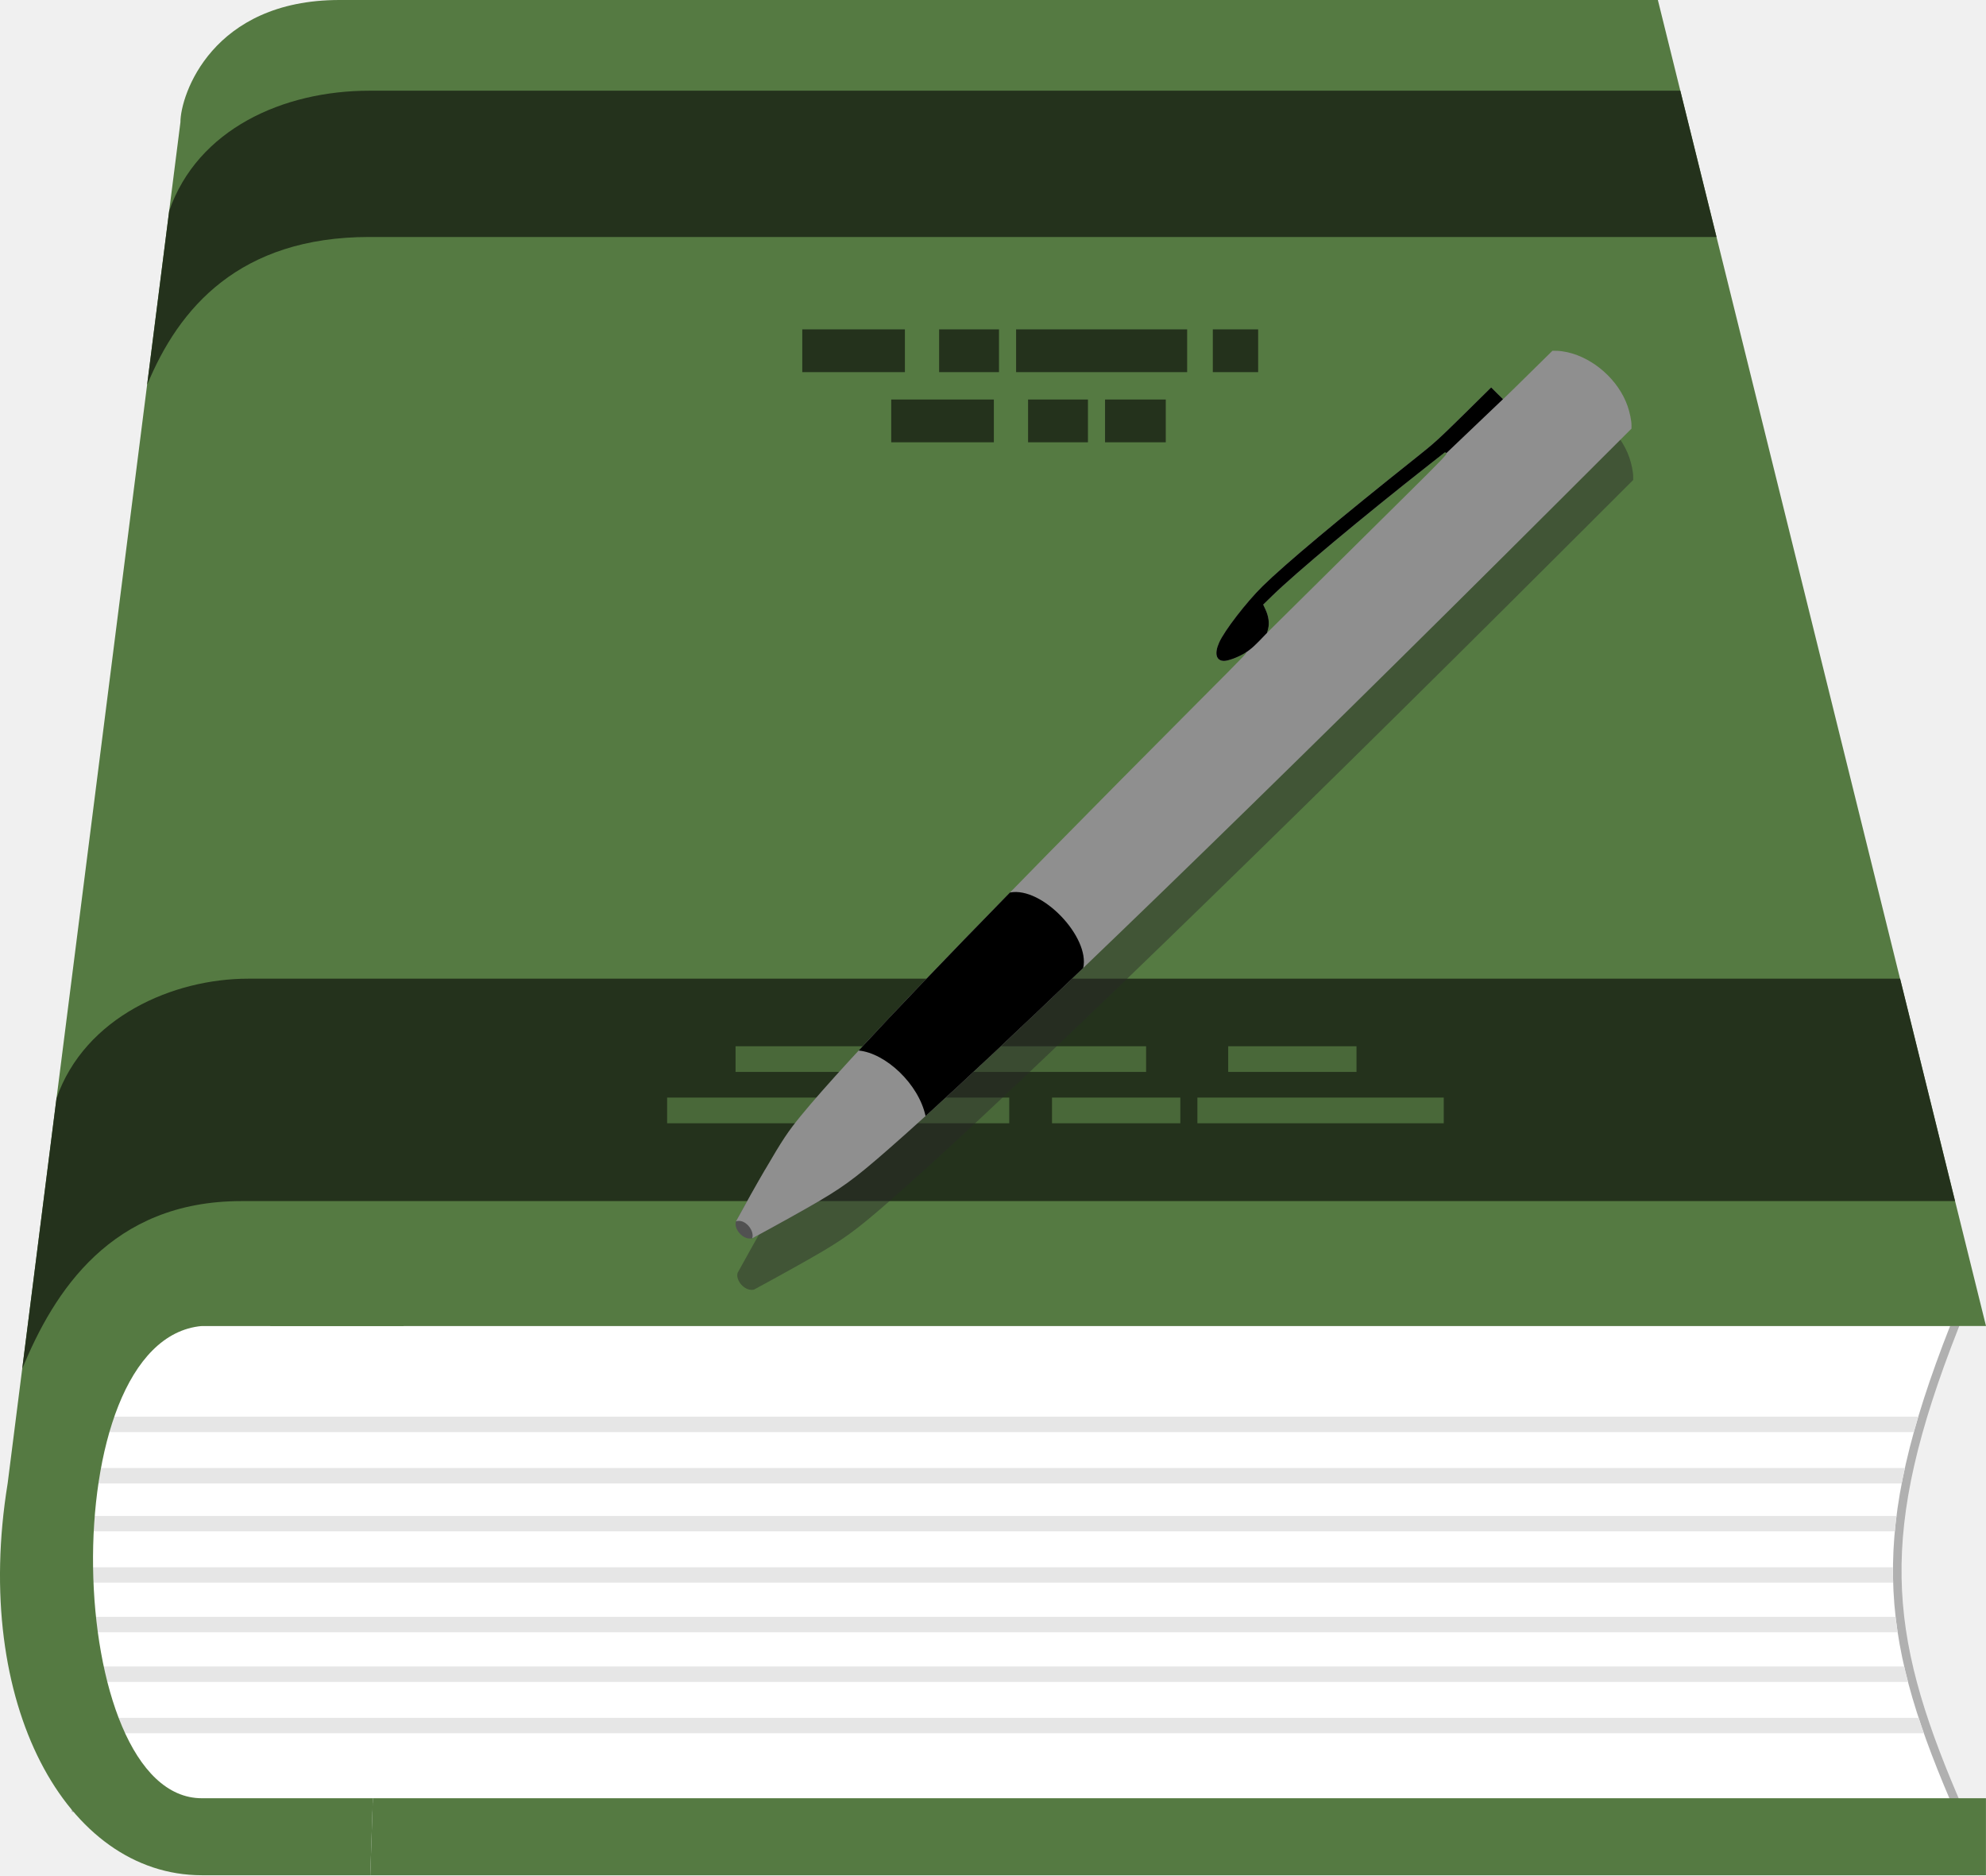
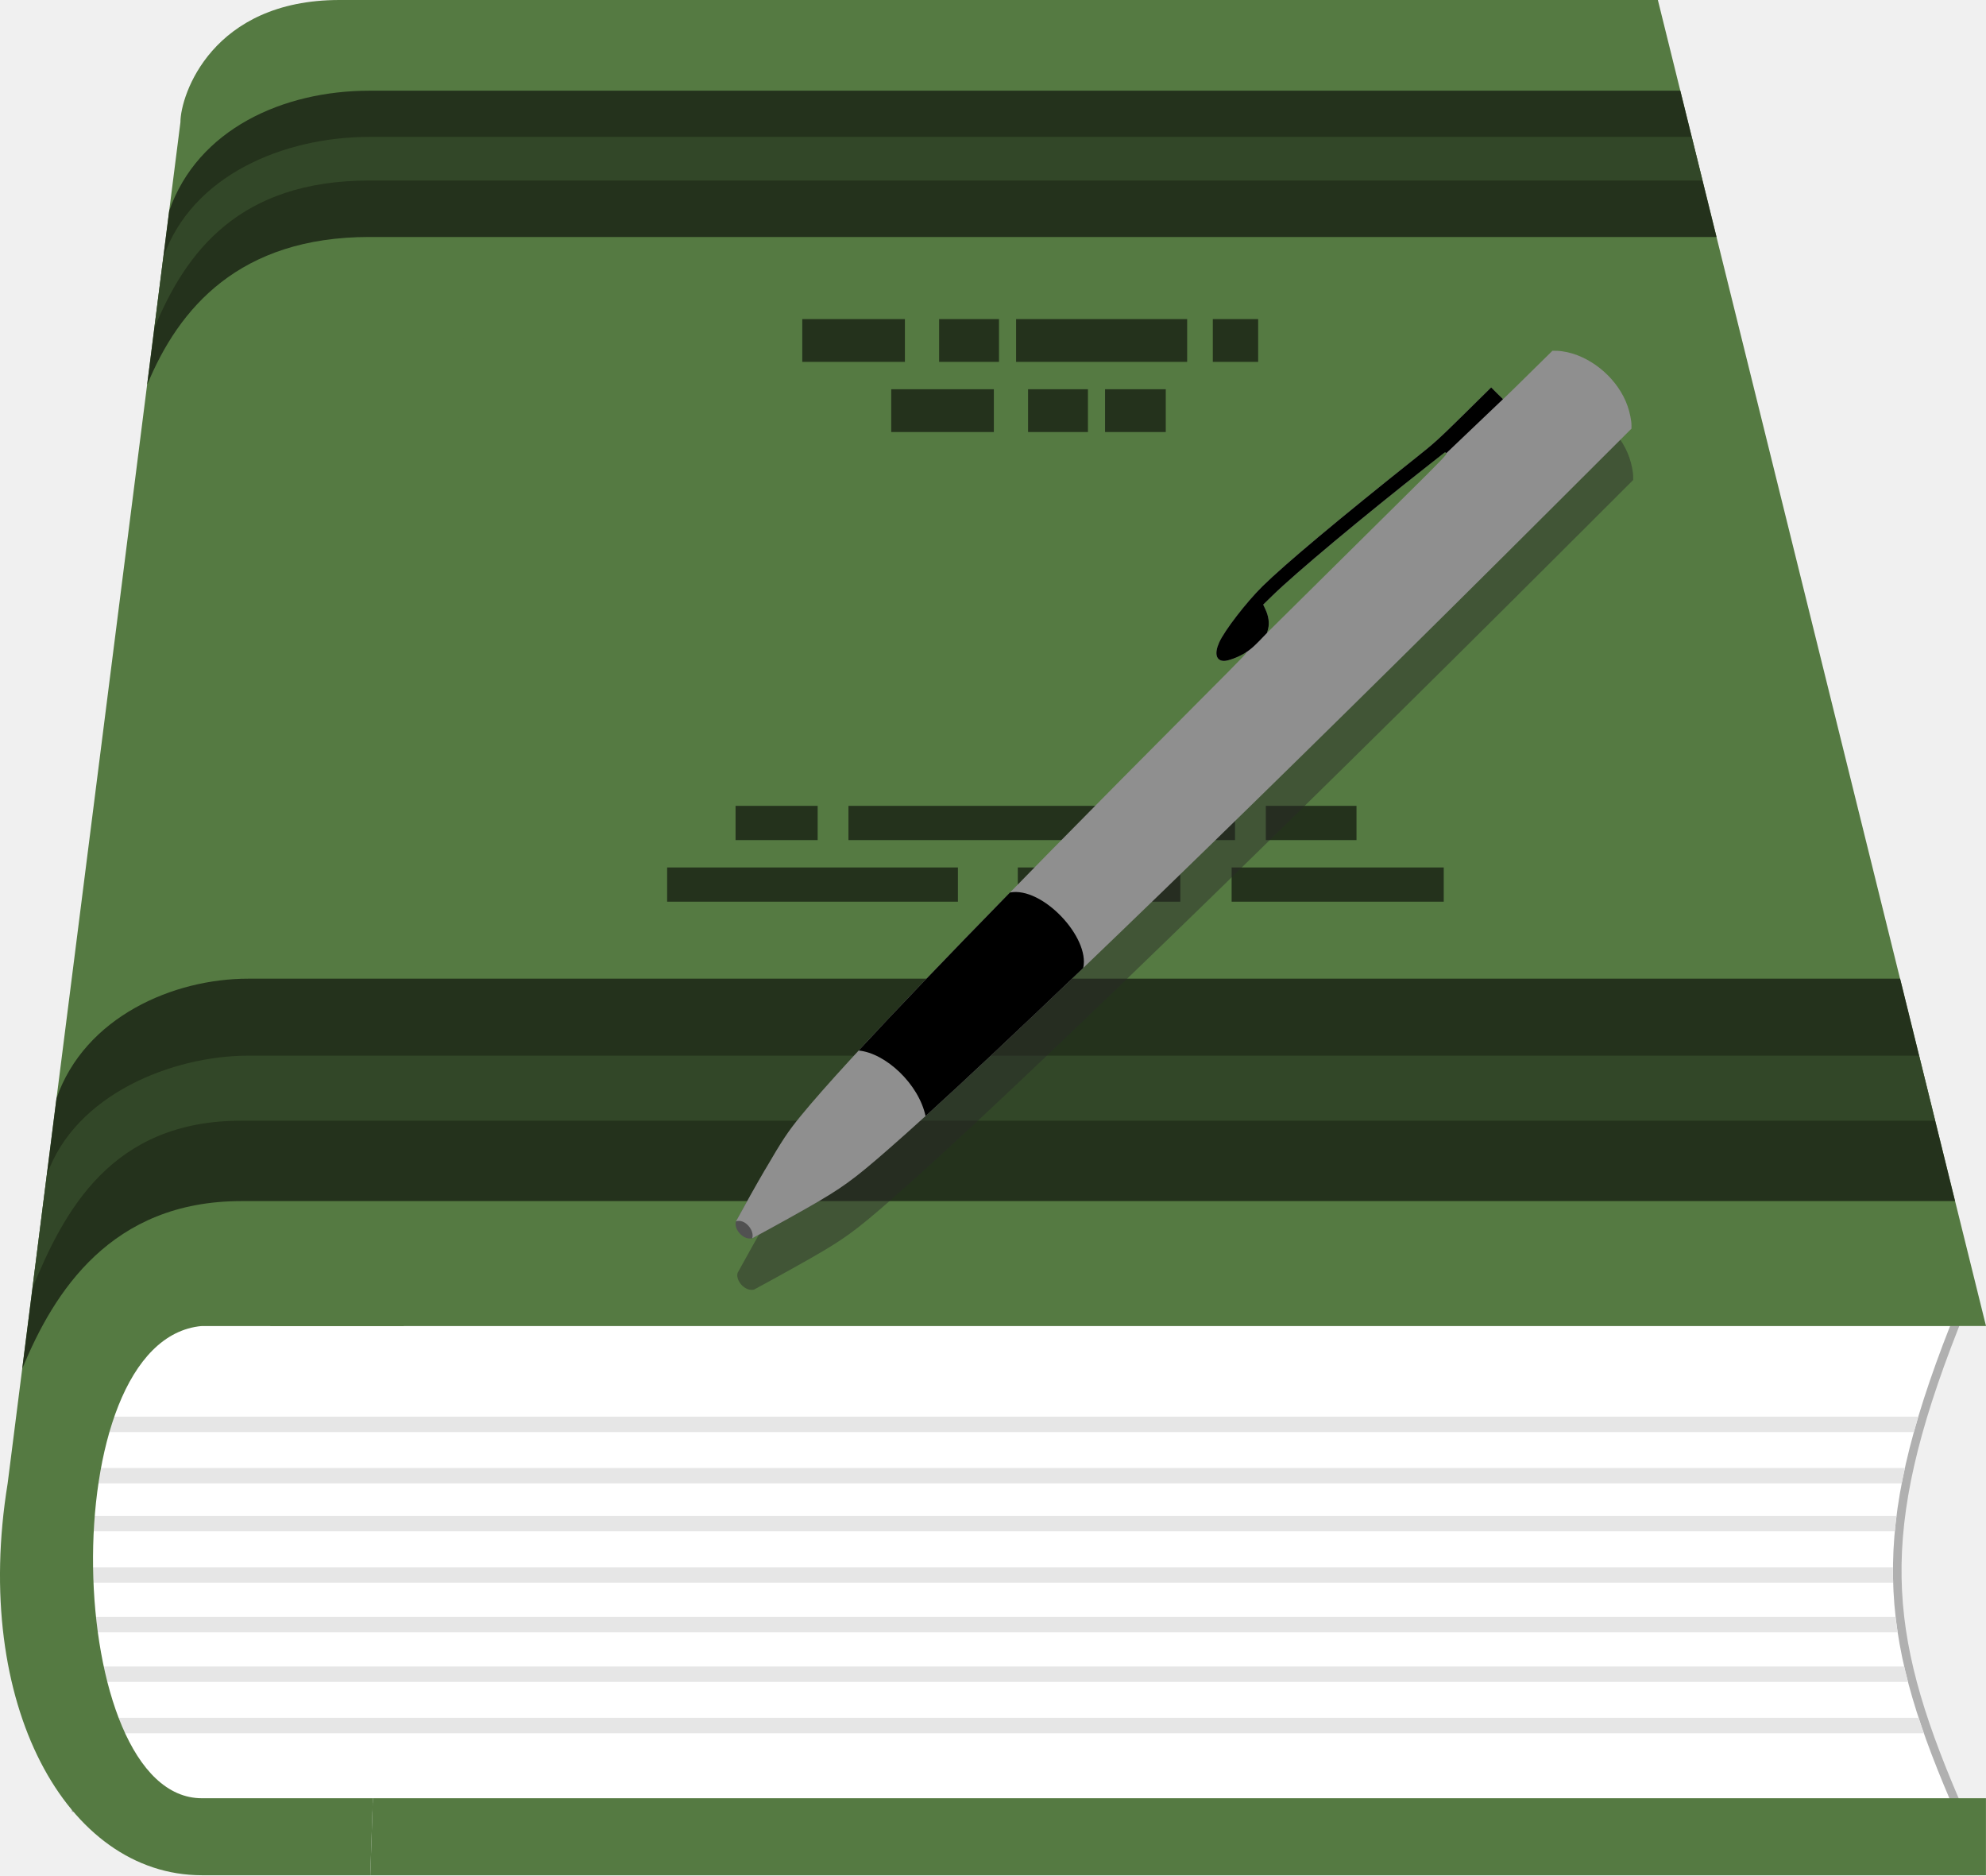
<svg xmlns="http://www.w3.org/2000/svg" width="1161" height="1096" viewBox="0 0 1161 1096" fill="none">
-   <path d="M47 772.5H44.5V775V1054V1056.5L47.005 1056.5L1140 1054.5L1143.78 1054.49L1142.3 1051.02C1121.55 1002.42 1109.85 963.581 1109.15 922.015C1108.44 880.438 1118.72 835.895 1142.33 775.916L1143.67 772.5H1140H47Z" fill="white" stroke="#B0B0B0" stroke-width="5" />
-   <path fill-rule="evenodd" clip-rule="evenodd" d="M46.971 837V828H1121.39C1120.48 831.038 1119.61 834.037 1118.79 837H46.971ZM46.971 867V858H1113.55C1112.88 861.035 1112.26 864.034 1111.69 867H46.971ZM46.971 895V886H1108.65C1108.27 889.028 1107.94 892.026 1107.67 895H46.971ZM46.971 925V916H1106.59C1106.57 919.016 1106.6 922.014 1106.69 925H46.971ZM46.971 954V945H1108.12C1108.47 948.001 1108.86 951 1109.32 954H46.971ZM46.971 983V974H1113.14C1113.83 976.987 1114.57 979.985 1115.36 983H46.971ZM46.971 1013V1004H1121.58C1122.55 1006.97 1123.57 1009.97 1124.64 1013H46.971Z" fill="#E6E6E6" />
+   <path d="M47 772.5H44.5V775V1054V1056.5L47.005 1056.5L1140 1054.5L1143.78 1054.49L1142.3 1051.02C1121.55 1002.42 1109.85 963.581 1109.15 922.015C1108.44 880.439 1118.72 835.895 1142.33 775.916L1143.67 772.5H1140H47Z" fill="white" stroke="#B0B0B0" stroke-width="5" />
+   <path fill-rule="evenodd" clip-rule="evenodd" d="M46.972 837V828H1121.39C1120.48 831.038 1119.62 834.037 1118.79 837H46.972ZM46.972 867V858H1113.55C1112.88 861.035 1112.26 864.034 1111.69 867H46.972ZM46.972 895V886H1108.65C1108.27 889.028 1107.94 892.027 1107.67 895H46.972ZM46.972 925V916H1106.59C1106.57 919.016 1106.6 922.015 1106.69 925H46.972ZM46.972 954V945H1108.12C1108.47 948.002 1108.87 951 1109.32 954H46.972ZM46.972 983V974H1113.14C1113.83 976.987 1114.57 979.985 1115.36 983H46.972ZM46.972 1013V1004H1121.58C1122.55 1006.97 1123.57 1009.97 1124.64 1013H46.972Z" fill="#E6E6E6" />
  <path d="M217.971 1051H1160.97V1096H216.471L217.971 1051Z" fill="#557A42" />
-   <path d="M208.936 -6.10352e-05H969.178L1161 775H158L208.936 -6.10352e-05Z" fill="#557A42" />
-   <path d="M105.471 71.5C105.471 55.5 123.971 -7.6592e-05 198.471 -6.10352e-05H282.971L235.971 775H117.971C29.471 783 36.966 1051 118 1051H218L216.471 1096H117.971C38.971 1096 -16.529 996 4.471 867L105.471 71.5Z" fill="#557A42" />
+   <path d="M208.936 0H969.178L1161 775H158L208.936 0Z" fill="#557A42" />
+   <path d="M105.471 71.5C105.471 55.5 123.971 -1.55568e-05 198.471 0H282.971L235.971 775H117.971C29.471 783 36.966 1051 118 1051H218L216.471 1096H117.971C38.971 1096 -16.529 996 4.471 867L105.471 71.5Z" fill="#557A42" />
  <path d="M1110.8 572H145C101.5 572 49.606 594.194 33 642L13 799.99C31.471 754.99 65 702 141 702H1142.9L1110.8 572Z" fill="#24321C" />
+   <path opacity="0.3" d="M1121.95 617H145C101.5 617 43.906 639.194 27.3 687L18.9 753C37.371 708 65 655 141 655H1131.31L1121.95 617Z" fill="#557A42" />
  <path d="M982.299 53.01H216C165.5 53.01 115.5 75.5 98.894 123.306L86 225C104.471 180 140 138.5 216 138.5H1003.46L982.299 53.01Z" fill="#24321C" />
-   <path d="M390 649H844" stroke="#496839" stroke-width="15" stroke-miterlimit="1.414" stroke-dasharray="200 25 75 10" />
-   <path d="M430 619H793" stroke="#496839" stroke-width="15" stroke-dasharray="240 48 720 96" />
-   <path d="M469 205L735.5 205M521 246H681.5" stroke="#24321C" stroke-width="25" stroke-dasharray="60 20 35 10 100 15" />
-   <path fill-rule="evenodd" clip-rule="evenodd" d="M744.737 378.21C758.542 364.74 797.062 332.557 836.841 301.297L837.26 300.968C841.571 297.584 845.241 294.703 845.485 294.499C845.779 294.29 846.198 294.415 846.534 294.835C847.079 295.464 844.52 298.108 822.491 319.927C808.937 333.354 785.229 356.81 769.788 372.084L741.716 399.861L742.346 397.469C743.185 394.28 742.597 390.084 740.793 386.224L739.45 383.371L744.737 378.21Z" fill="#292929" fill-opacity="0.45" />
-   <path fill-rule="evenodd" clip-rule="evenodd" d="M480.805 731.388C471.844 736.695 454.503 746.314 440.75 753.735C435.25 755 429.75 748 431.25 743.848C436.808 733.699 443.469 721.819 448.327 713.513C458.398 696.225 461.671 691.316 469.056 682.294C496.246 649.02 571.02 571.184 702.105 439.639C730.345 411.358 731.562 410.015 728.415 411.904C724.554 414.211 719.016 416.267 716.582 416.267C711.966 416.267 710.791 412.03 713.687 405.568C716.708 398.686 729.548 382.028 739.031 372.671C751.913 359.999 784.013 333.103 828.659 297.604C839.485 289.003 841.667 287.03 856.563 272.386L872.717 256.442L876.158 259.882L879.641 263.281L881.193 261.854C882.075 261.057 888.579 254.679 895.67 247.672L908.552 235L911.195 235.042C912.664 235.042 915.349 235.42 917.238 235.839C932.805 239.364 947.198 252.204 952.485 267.351C953.785 271.044 954.75 275.869 954.75 278.555V280.527L912.244 322.948C741.087 493.768 593.721 636.474 529.899 693.246C503.925 716.324 496.666 721.989 480.805 731.388ZM744.737 378.21C758.542 364.74 797.062 332.557 836.841 301.297L837.26 300.968C841.571 297.584 845.241 294.703 845.485 294.499C845.779 294.29 846.198 294.415 846.534 294.835C847.079 295.464 844.52 298.108 822.491 319.927C808.937 333.354 785.229 356.81 769.788 372.084L741.716 399.861L742.346 397.469C743.185 394.28 742.597 390.084 740.793 386.224L739.45 383.371L744.737 378.21Z" fill="#292929" fill-opacity="0.45" />
+   <path opacity="0.3" d="M989 80.01H216C165.5 80.01 112.056 102.694 95.45 150.5L90.15 192C108.621 147 140 105.5 216 105.5H995.291L989 80.01Z" fill="#557A42" />
+   <path d="M390 517H844" stroke="#24321C" stroke-width="20" stroke-miterlimit="1.414" stroke-dasharray="170 35 95 30" />
+   <path d="M430 481H793" stroke="#24321C" stroke-width="20" stroke-dasharray="48 18 156 22" />
+   <path fill-rule="evenodd" clip-rule="evenodd" d="M744.737 378.21C758.542 364.741 797.062 332.557 836.841 301.297L837.26 300.968C841.571 297.584 845.241 294.703 845.485 294.499C845.779 294.29 846.198 294.415 846.534 294.835C847.079 295.464 844.52 298.108 822.491 319.927C808.937 333.354 785.229 356.81 769.788 372.084L741.716 399.861L742.346 397.469C743.185 394.28 742.597 390.084 740.793 386.224L739.45 383.371L744.737 378.21Z" fill="#292929" fill-opacity="0.45" />
+   <path fill-rule="evenodd" clip-rule="evenodd" d="M480.805 731.388C471.844 736.695 454.503 746.314 440.75 753.735C435.25 755 429.75 748 431.25 743.848C436.808 733.699 443.469 721.819 448.327 713.513C458.398 696.225 461.671 691.316 469.056 682.294C496.246 649.02 571.02 571.184 702.105 439.639C730.345 411.358 731.562 410.016 728.415 411.904C724.554 414.212 719.016 416.268 716.582 416.268C711.966 416.268 710.791 412.03 713.687 405.568C716.708 398.686 729.548 382.028 739.031 372.671C751.913 359.999 784.013 333.103 828.659 297.604C839.485 289.003 841.667 287.031 856.563 272.386L872.717 256.442L876.158 259.882L879.641 263.281L881.193 261.854C882.075 261.057 888.579 254.679 895.67 247.672L908.552 235L911.195 235.042C912.664 235.042 915.349 235.42 917.238 235.839C932.805 239.364 947.198 252.204 952.485 267.351C953.785 271.044 954.75 275.869 954.75 278.555V280.527L912.244 322.948C741.087 493.768 593.721 636.474 529.899 693.246C503.925 716.324 496.666 721.989 480.805 731.388ZM744.737 378.21C758.542 364.741 797.062 332.557 836.841 301.297L837.26 300.968C841.571 297.584 845.241 294.703 845.485 294.499C845.779 294.29 846.198 294.415 846.534 294.835C847.079 295.464 844.52 298.108 822.491 319.927C808.937 333.354 785.229 356.81 769.788 372.084L741.716 399.861L742.346 397.469C743.185 394.28 742.597 390.084 740.793 386.224L739.45 383.371L744.737 378.21Z" fill="#292929" fill-opacity="0.45" />
  <path fill-rule="evenodd" clip-rule="evenodd" d="M479.805 701.388L447.327 683.513C442.468 691.819 435.808 703.699 430.25 713.848C428.75 718 434.25 725 439.75 723.735C453.503 716.314 470.843 706.695 479.805 701.388Z" fill="#515151" />
-   <path fill-rule="evenodd" clip-rule="evenodd" d="M951.485 237.351C946.198 222.204 931.805 209.364 916.238 205.839C914.349 205.42 911.664 205.042 910.195 205.042L907.552 205L894.67 217.672C887.579 224.679 881.075 231.057 880.193 231.854L878.641 233.281L875.158 229.882L871.717 226.442L855.563 242.386C840.667 257.03 838.485 259.003 827.659 267.604C783.013 303.103 750.913 329.999 738.031 342.671C728.548 352.028 715.708 368.686 712.687 375.568C709.791 382.03 710.966 386.267 715.582 386.267C718.016 386.267 723.554 384.211 727.415 381.904C730.562 380.015 729.345 381.358 701.105 409.639C570.02 541.184 495.246 619.02 468.056 652.294C460.671 661.316 457.398 666.225 447.327 683.513C442.469 691.819 435.808 703.699 430.25 713.848C435.25 712 441.25 719 439.75 723.735C453.503 716.314 470.844 706.695 479.805 701.388C495.666 691.989 502.925 686.324 528.899 663.246C592.721 606.474 740.087 463.768 911.244 292.948L953.75 250.527V248.555C953.75 245.869 952.785 241.044 951.485 237.351ZM743.737 348.21C757.542 334.741 796.062 302.557 835.841 271.297L836.26 270.968C840.571 267.584 844.241 264.703 844.485 264.499C844.779 264.29 845.198 264.415 845.534 264.835C846.079 265.464 843.52 268.108 821.491 289.927C807.937 303.354 784.229 326.81 768.788 342.084L740.716 369.861L741.346 367.469C742.185 364.28 741.597 360.084 739.793 356.224L738.45 353.371L743.737 348.21Z" fill="#8F8F8F" />
-   <path fill-rule="evenodd" clip-rule="evenodd" d="M727.415 381.904C727.445 381.886 727.474 381.868 727.503 381.851C731.651 379.361 734.618 376.251 739.106 371.547C739.621 371.006 740.157 370.445 740.716 369.861L741.346 367.469C742.185 364.28 741.598 360.084 739.793 356.224L738.451 353.371L743.738 348.21C757.543 334.741 796.063 302.557 835.841 271.297L836.26 270.968C840.571 267.584 844.241 264.703 844.485 264.499C844.779 264.29 845.198 264.415 845.534 264.835L878.641 233.281L875.158 229.882L871.718 226.442L855.563 242.386C840.667 257.03 838.485 259.003 827.659 267.604C783.013 303.103 750.913 329.999 738.031 342.671C728.548 352.028 715.708 368.686 712.687 375.568C709.791 382.03 710.966 386.267 715.582 386.267C718.016 386.267 723.555 384.211 727.415 381.904Z" fill="black" />
-   <path fill-rule="evenodd" clip-rule="evenodd" d="M501.967 614C523.447 590.766 552.744 560.17 590.398 521.644C609.251 518 637.279 547.796 633.251 565.735C595.746 601.66 564.385 631.129 541.075 652.294C537.034 633.5 517.751 615.5 501.967 614Z" fill="black" />
+   <path fill-rule="evenodd" clip-rule="evenodd" d="M951.485 237.351C946.198 222.204 931.805 209.364 916.238 205.839C914.349 205.42 911.664 205.042 910.195 205.042L907.552 205L894.67 217.672C887.579 224.679 881.075 231.057 880.193 231.854L878.641 233.281L875.158 229.882L871.717 226.442L855.563 242.386C840.667 257.031 838.485 259.003 827.659 267.604C783.013 303.103 750.913 329.999 738.031 342.671C728.548 352.028 715.708 368.686 712.687 375.568C709.791 382.03 710.966 386.268 715.582 386.268C718.016 386.268 723.554 384.212 727.415 381.904C730.562 380.016 729.345 381.358 701.105 409.639C570.02 541.184 495.246 619.02 468.056 652.294C460.671 661.316 457.398 666.225 447.327 683.513C442.469 691.819 435.808 703.699 430.25 713.848C435.25 712 441.25 719 439.75 723.735C453.503 716.314 470.844 706.695 479.805 701.388C495.666 691.989 502.925 686.324 528.899 663.246C592.721 606.474 740.087 463.768 911.244 292.948L953.75 250.527V248.555C953.75 245.869 952.785 241.044 951.485 237.351ZM743.737 348.21C757.542 334.741 796.062 302.557 835.841 271.297L836.26 270.968C840.571 267.584 844.241 264.703 844.485 264.499C844.779 264.29 845.198 264.415 845.534 264.835C846.079 265.464 843.52 268.108 821.491 289.927C807.937 303.354 784.229 326.81 768.788 342.084L740.716 369.861L741.346 367.469C742.185 364.28 741.597 360.084 739.793 356.224L738.45 353.371L743.737 348.21Z" fill="#8F8F8F" />
+   <path fill-rule="evenodd" clip-rule="evenodd" d="M727.415 381.904C727.445 381.886 727.474 381.868 727.503 381.851C731.651 379.361 734.618 376.251 739.106 371.547C739.621 371.006 740.157 370.445 740.716 369.861L741.346 367.469C742.185 364.28 741.598 360.084 739.793 356.224L738.451 353.371L743.738 348.21C757.543 334.741 796.063 302.557 835.841 271.297L836.26 270.968C840.571 267.584 844.241 264.703 844.485 264.499C844.779 264.29 845.198 264.415 845.534 264.835L878.641 233.281L875.158 229.882L871.718 226.442L855.563 242.386C840.667 257.031 838.485 259.003 827.659 267.604C783.013 303.103 750.913 329.999 738.031 342.671C728.548 352.028 715.708 368.686 712.687 375.568C709.791 382.03 710.966 386.268 715.582 386.268C718.016 386.268 723.555 384.212 727.415 381.904Z" fill="black" />
+   <path fill-rule="evenodd" clip-rule="evenodd" d="M501.967 614C523.447 590.766 552.744 560.17 590.398 521.644C609.251 518 637.279 547.796 633.251 565.735C595.746 601.661 564.385 631.129 541.075 652.294C537.034 633.5 517.751 615.5 501.967 614Z" fill="black" />
+   <path d="M469 199L735.5 199M521 240H681.5" stroke="#24321C" stroke-width="25" stroke-dasharray="60 20 35 10 100 15" />
</svg>
